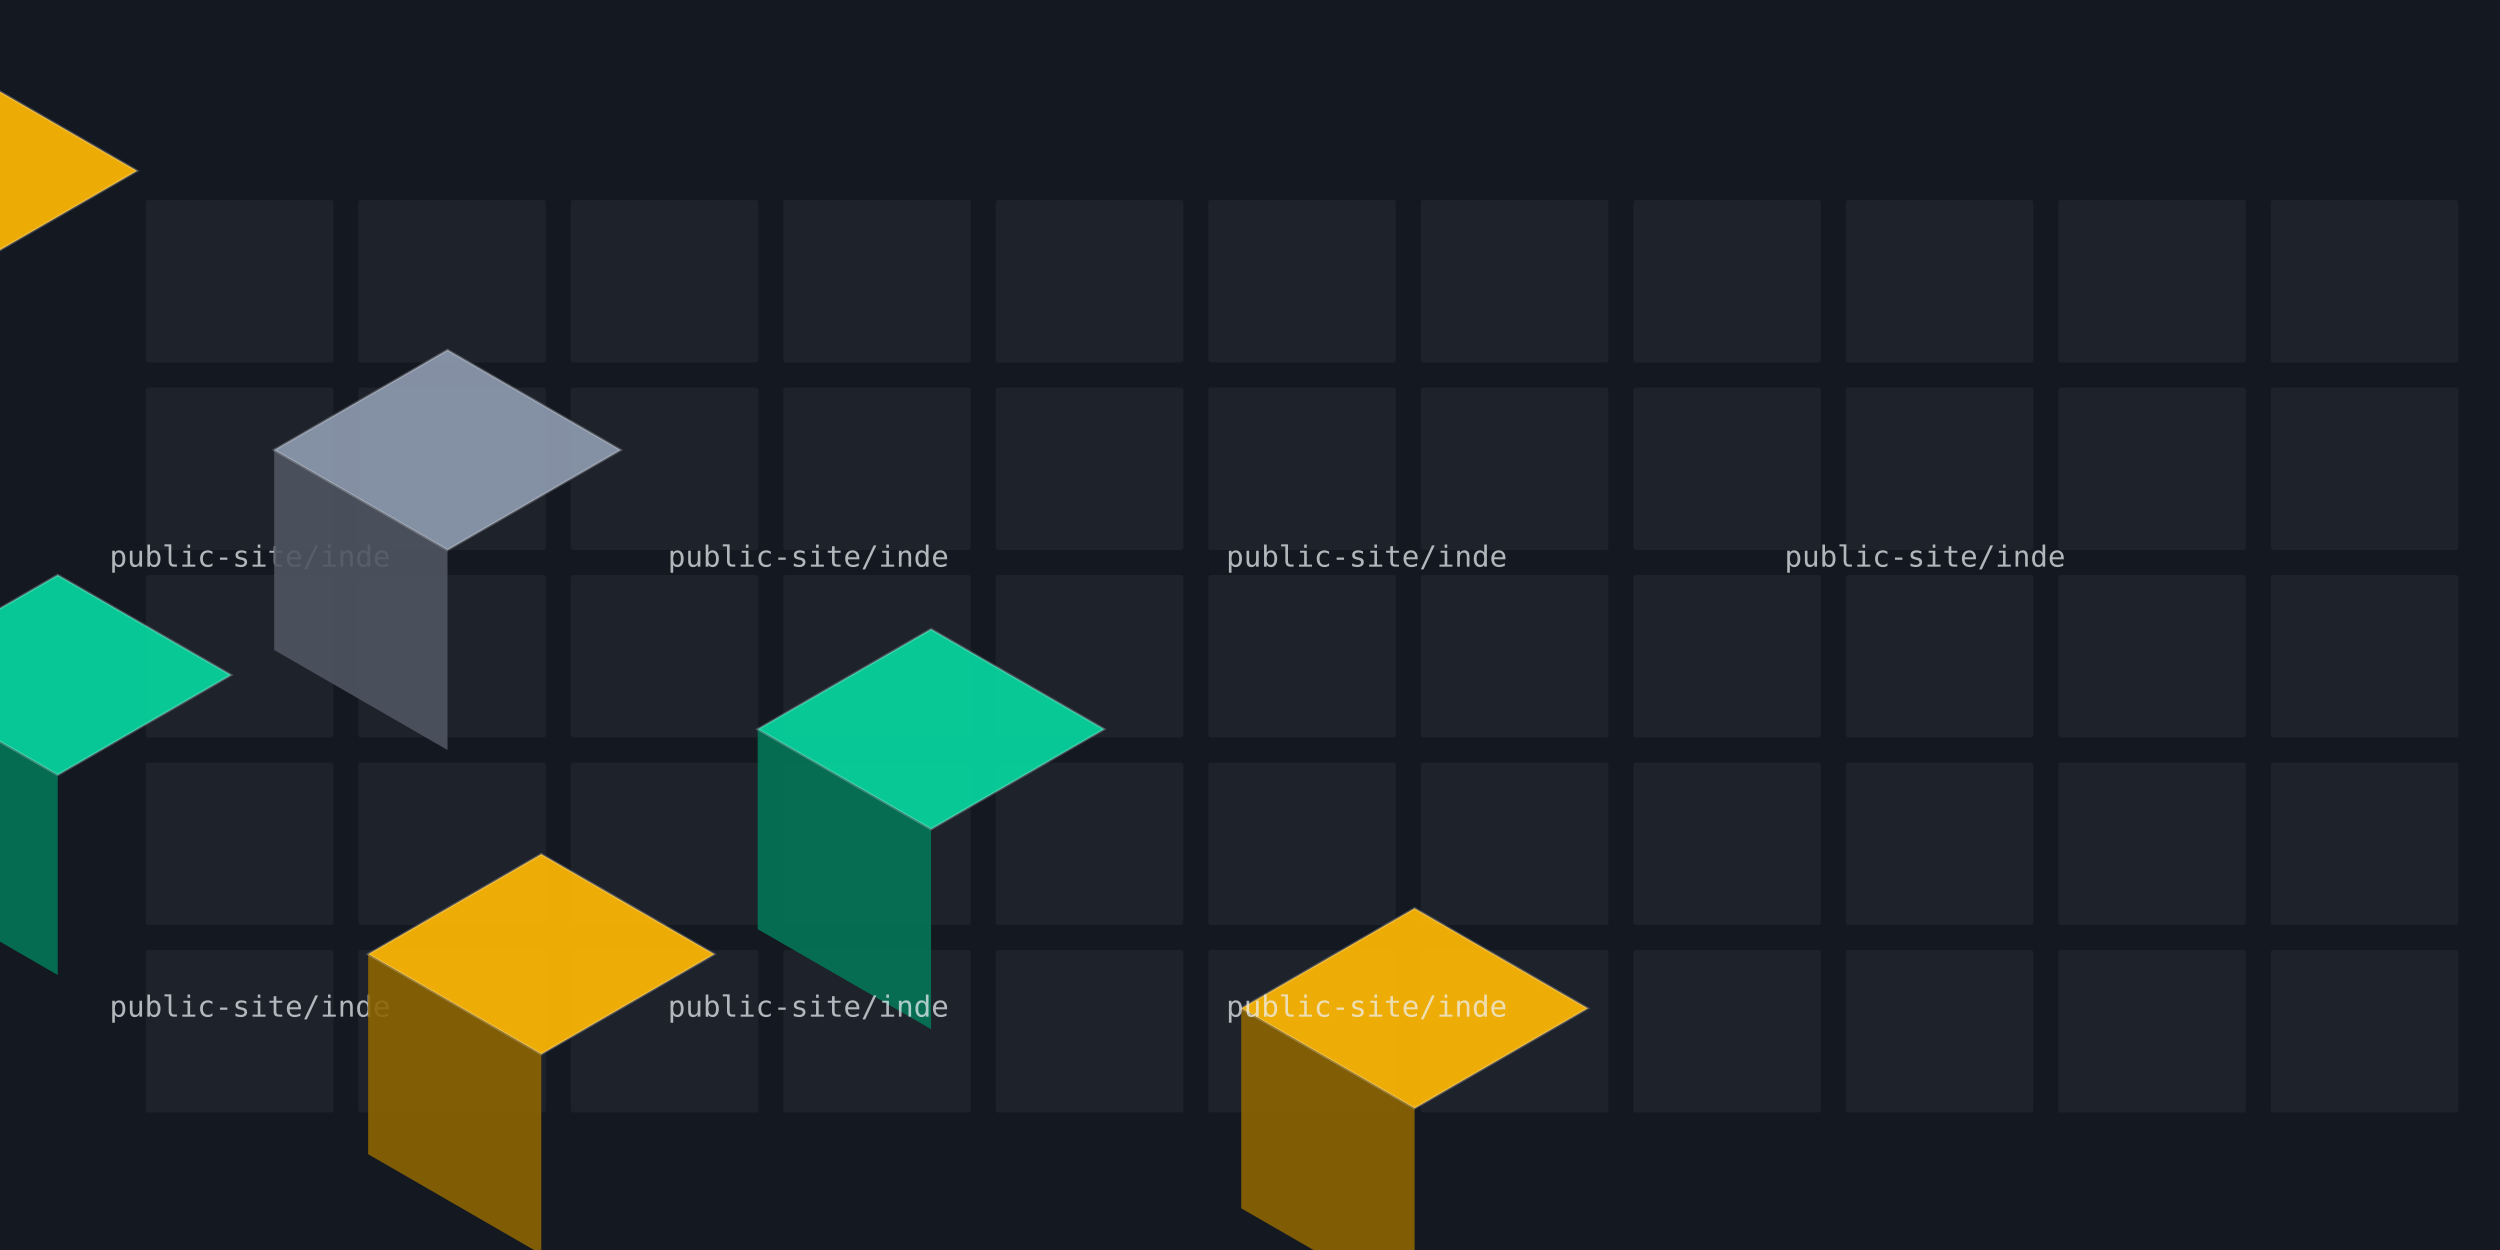
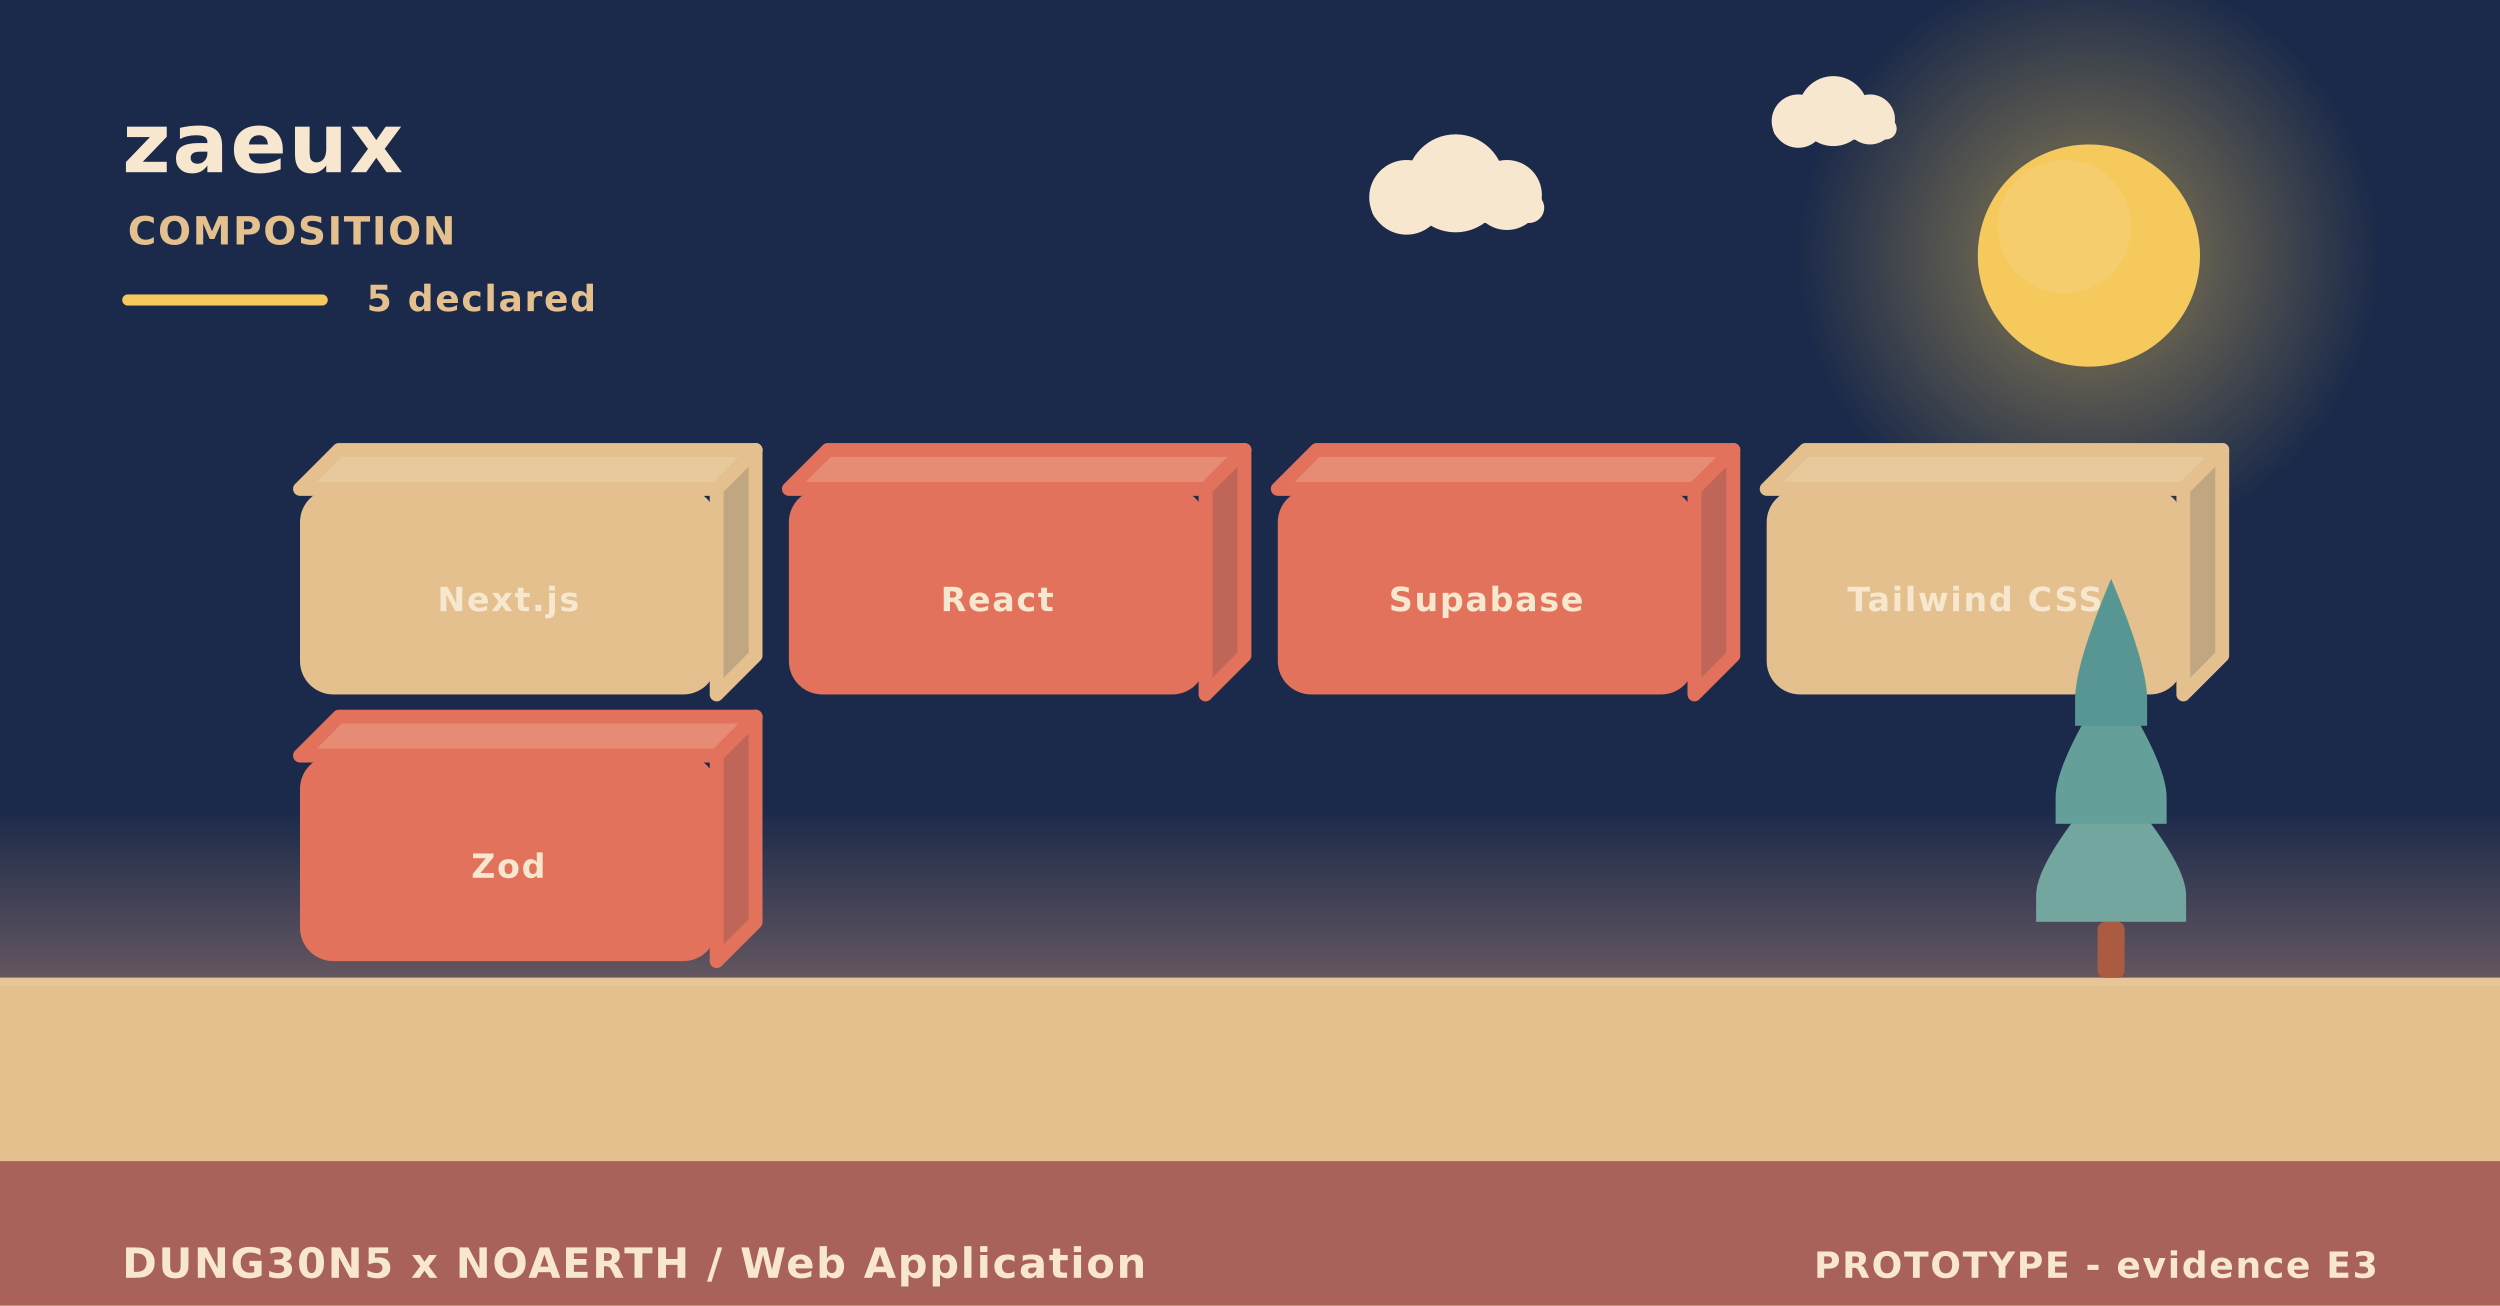
- <svg xmlns="http://www.w3.org/2000/svg" viewBox="0 0 1200 600" width="1200" height="600" role="img" aria-label="zaeux component map">
-   <rect width="1200" height="600" fill="#141821" />
-   <defs>
-     <linearGradient id="gc" x1="0" y1="0" x2="1" y2="1">
-       <stop offset="0%" stop-color="#ffb703" />
-       <stop offset="100%" stop-color="#8d99ae" />
-     </linearGradient>
-   </defs>
-   <rect x="70.00" y="96.00" width="90.00" height="78.00" rx="1.20" fill="#eef1f6" opacity="0.05" />
-   <rect x="172.00" y="96.00" width="90.00" height="78.00" rx="1.20" fill="#eef1f6" opacity="0.05" />
-   <rect x="274.00" y="96.00" width="90.00" height="78.00" rx="1.20" fill="#eef1f6" opacity="0.05" />
-   <rect x="376.00" y="96.00" width="90.00" height="78.00" rx="1.20" fill="#eef1f6" opacity="0.05" />
-   <rect x="478.00" y="96.00" width="90.00" height="78.00" rx="1.20" fill="#eef1f6" opacity="0.05" />
-   <rect x="580.00" y="96.00" width="90.00" height="78.00" rx="1.20" fill="#eef1f6" opacity="0.05" />
-   <rect x="682.00" y="96.00" width="90.00" height="78.00" rx="1.20" fill="#eef1f6" opacity="0.05" />
-   <rect x="784.00" y="96.00" width="90.00" height="78.00" rx="1.20" fill="#eef1f6" opacity="0.05" />
-   <rect x="886.00" y="96.00" width="90.00" height="78.00" rx="1.20" fill="#eef1f6" opacity="0.05" />
-   <rect x="988.00" y="96.00" width="90.00" height="78.00" rx="1.20" fill="#eef1f6" opacity="0.05" />
-   <rect x="1090.00" y="96.00" width="90.00" height="78.00" rx="1.20" fill="#eef1f6" opacity="0.05" />
-   <rect x="70.00" y="186.00" width="90.00" height="78.00" rx="1.20" fill="#eef1f6" opacity="0.05" />
-   <rect x="172.00" y="186.00" width="90.00" height="78.00" rx="1.20" fill="#eef1f6" opacity="0.05" />
-   <rect x="274.00" y="186.00" width="90.00" height="78.00" rx="1.20" fill="#eef1f6" opacity="0.05" />
-   <rect x="376.00" y="186.00" width="90.00" height="78.00" rx="1.20" fill="#eef1f6" opacity="0.05" />
-   <rect x="478.00" y="186.00" width="90.00" height="78.00" rx="1.20" fill="#eef1f6" opacity="0.05" />
-   <rect x="580.00" y="186.00" width="90.00" height="78.00" rx="1.20" fill="#eef1f6" opacity="0.05" />
-   <rect x="682.00" y="186.00" width="90.00" height="78.00" rx="1.20" fill="#eef1f6" opacity="0.05" />
-   <rect x="784.00" y="186.00" width="90.00" height="78.00" rx="1.20" fill="#eef1f6" opacity="0.05" />
-   <rect x="886.00" y="186.00" width="90.00" height="78.00" rx="1.20" fill="#eef1f6" opacity="0.05" />
-   <rect x="988.00" y="186.00" width="90.00" height="78.00" rx="1.20" fill="#eef1f6" opacity="0.05" />
-   <rect x="1090.00" y="186.00" width="90.00" height="78.00" rx="1.20" fill="#eef1f6" opacity="0.05" />
-   <rect x="70.00" y="276.00" width="90.00" height="78.00" rx="1.20" fill="#eef1f6" opacity="0.05" />
-   <rect x="172.00" y="276.00" width="90.00" height="78.00" rx="1.20" fill="#eef1f6" opacity="0.05" />
-   <rect x="274.00" y="276.00" width="90.00" height="78.00" rx="1.20" fill="#eef1f6" opacity="0.05" />
-   <rect x="376.00" y="276.00" width="90.00" height="78.00" rx="1.20" fill="#eef1f6" opacity="0.05" />
-   <rect x="478.00" y="276.00" width="90.00" height="78.00" rx="1.20" fill="#eef1f6" opacity="0.05" />
-   <rect x="580.00" y="276.00" width="90.00" height="78.00" rx="1.20" fill="#eef1f6" opacity="0.05" />
-   <rect x="682.00" y="276.00" width="90.00" height="78.00" rx="1.20" fill="#eef1f6" opacity="0.05" />
-   <rect x="784.00" y="276.00" width="90.00" height="78.00" rx="1.20" fill="#eef1f6" opacity="0.05" />
-   <rect x="886.00" y="276.00" width="90.00" height="78.00" rx="1.20" fill="#eef1f6" opacity="0.05" />
-   <rect x="988.00" y="276.00" width="90.00" height="78.00" rx="1.20" fill="#eef1f6" opacity="0.05" />
-   <rect x="1090.00" y="276.00" width="90.00" height="78.00" rx="1.20" fill="#eef1f6" opacity="0.05" />
-   <rect x="70.00" y="366.00" width="90.00" height="78.00" rx="1.20" fill="#eef1f6" opacity="0.05" />
-   <rect x="172.00" y="366.00" width="90.00" height="78.00" rx="1.20" fill="#eef1f6" opacity="0.05" />
-   <rect x="274.00" y="366.00" width="90.00" height="78.00" rx="1.20" fill="#eef1f6" opacity="0.05" />
-   <rect x="376.00" y="366.00" width="90.00" height="78.00" rx="1.20" fill="#eef1f6" opacity="0.05" />
-   <rect x="478.00" y="366.00" width="90.00" height="78.00" rx="1.20" fill="#eef1f6" opacity="0.05" />
-   <rect x="580.00" y="366.00" width="90.00" height="78.00" rx="1.20" fill="#eef1f6" opacity="0.05" />
-   <rect x="682.00" y="366.00" width="90.00" height="78.00" rx="1.20" fill="#eef1f6" opacity="0.05" />
-   <rect x="784.00" y="366.00" width="90.00" height="78.00" rx="1.20" fill="#eef1f6" opacity="0.05" />
-   <rect x="886.00" y="366.00" width="90.00" height="78.00" rx="1.20" fill="#eef1f6" opacity="0.05" />
-   <rect x="988.00" y="366.00" width="90.00" height="78.00" rx="1.20" fill="#eef1f6" opacity="0.05" />
-   <rect x="1090.00" y="366.00" width="90.00" height="78.00" rx="1.20" fill="#eef1f6" opacity="0.05" />
-   <rect x="70.00" y="456.00" width="90.00" height="78.00" rx="1.20" fill="#eef1f6" opacity="0.05" />
-   <rect x="172.00" y="456.00" width="90.00" height="78.00" rx="1.20" fill="#eef1f6" opacity="0.05" />
-   <rect x="274.00" y="456.00" width="90.00" height="78.00" rx="1.20" fill="#eef1f6" opacity="0.05" />
-   <rect x="376.00" y="456.00" width="90.00" height="78.00" rx="1.20" fill="#eef1f6" opacity="0.05" />
-   <rect x="478.00" y="456.00" width="90.00" height="78.00" rx="1.20" fill="#eef1f6" opacity="0.05" />
-   <rect x="580.00" y="456.00" width="90.00" height="78.00" rx="1.20" fill="#eef1f6" opacity="0.05" />
-   <rect x="682.00" y="456.00" width="90.00" height="78.00" rx="1.20" fill="#eef1f6" opacity="0.05" />
-   <rect x="784.00" y="456.00" width="90.00" height="78.00" rx="1.20" fill="#eef1f6" opacity="0.05" />
-   <rect x="886.00" y="456.00" width="90.00" height="78.00" rx="1.20" fill="#eef1f6" opacity="0.05" />
-   <rect x="988.00" y="456.00" width="90.00" height="78.00" rx="1.20" fill="#eef1f6" opacity="0.05" />
-   <rect x="1090.00" y="456.00" width="90.00" height="78.00" rx="1.20" fill="#eef1f6" opacity="0.05" />
-   <g transform="rotate(0 120 140)">
-     <polygon points="-17.3,34.0 65.8,82.0 -17.3,130.0 -100.5,82.0" fill="#ffb703" opacity="0.92" />
-     <polygon points="-100.5,82.0 -17.3,130.0 -17.3,226.0 -100.5,178.0" fill="#8c6502" opacity="0.9" />
-     <polygon points="-17.3,34.0 65.8,82.0 -17.3,130.0 -100.5,82.0" fill="none" stroke="rgba(255,255,255,0.220)" stroke-width="1.2" />
+ <svg xmlns="http://www.w3.org/2000/svg" width="900" height="470" viewBox="0 0 900 470" role="img" aria-label="zaeux - how it is composed">
+   <linearGradient id="skyc" x1="0" y1="0" x2="0" y2="1">
+     <stop offset="0" stop-color="#1b2a4a" />
+     <stop offset="0.62" stop-color="#1b2a4a" />
+     <stop offset="1" stop-color="#f3ad8a" />
+   </linearGradient>
+   <rect width="900" height="470" fill="url(#skyc)" />
+   <radialGradient id="sunc">
+     <stop offset="0.35" stop-color="#f5c95c" stop-opacity="0.34" />
+     <stop offset="1" stop-color="#f5c95c" stop-opacity="0" />
+   </radialGradient>
+   <circle cx="752" cy="92" r="104" fill="url(#sunc)" />
+   <circle cx="752" cy="92" r="40" fill="#f5c95c" />
+   <circle cx="743.2" cy="81.6" r="24" fill="#f5d27e" opacity="0.5" />
+   <g>
+     <circle cx="524" cy="66" r="17.64" fill="#f6e7ce" />
+     <circle cx="506.36" cy="71.04" r="13.44" fill="#f6e7ce" />
+     <circle cx="542.48" cy="70.2" r="12.6" fill="#f6e7ce" />
+     <rect x="493.76" y="69.36" width="62.16" height="10.92" rx="5.46" fill="#f6e7ce" />
  </g>
-   <text x="120" y="272" font-family="ui-monospace,Menlo,monospace" font-size="14" fill="rgba(238,241,246,0.720)" text-anchor="middle">public-site/inde</text>
-   <g transform="rotate(0 388 140)">
-     <polygon points="214.8,168.0 297.9,216.0 214.8,264.0 131.6,216.0" fill="#8d99ae" opacity="0.92" />
-     <polygon points="131.6,216.0 214.8,264.0 214.8,360.0 131.6,312.0" fill="#4e5460" opacity="0.9" />
-     <polygon points="214.8,168.0 297.9,216.0 214.8,264.0 131.6,216.0" fill="none" stroke="rgba(255,255,255,0.220)" stroke-width="1.2" />
+   <g>
+     <circle cx="660" cy="40" r="12.6" fill="#f6e7ce" />
+     <circle cx="647.4" cy="43.6" r="9.6" fill="#f6e7ce" />
+     <circle cx="673.2" cy="43" r="9" fill="#f6e7ce" />
+     <rect x="638.4" y="42.4" width="44.4" height="7.8" rx="3.9" fill="#f6e7ce" />
  </g>
-   <text x="388" y="272" font-family="ui-monospace,Menlo,monospace" font-size="14" fill="rgba(238,241,246,0.720)" text-anchor="middle">public-site/inde</text>
-   <g transform="rotate(0 656 140)">
-     <polygon points="446.9,302.0 530.0,350.0 446.9,398.0 363.7,350.0" fill="#06d6a0" opacity="0.92" />
-     <polygon points="363.7,350.0 446.9,398.0 446.9,494.0 363.7,446.0" fill="#037658" opacity="0.9" />
-     <polygon points="446.9,302.0 530.0,350.0 446.9,398.0 363.7,350.0" fill="none" stroke="rgba(255,255,255,0.220)" stroke-width="1.2" />
-   </g>
-   <text x="656" y="272" font-family="ui-monospace,Menlo,monospace" font-size="14" fill="rgba(238,241,246,0.720)" text-anchor="middle">public-site/inde</text>
-   <g transform="rotate(0 924 140)">
-     <polygon points="679.0,436.0 762.1,484.0 679.0,532.0 595.8,484.0" fill="#ffb703" opacity="0.92" />
-     <polygon points="595.8,484.0 679.0,532.0 679.0,628.0 595.8,580.0" fill="#8c6502" opacity="0.9" />
-     <polygon points="679.0,436.0 762.1,484.0 679.0,532.0 595.8,484.0" fill="none" stroke="rgba(255,255,255,0.220)" stroke-width="1.2" />
-   </g>
-   <text x="924" y="272" font-family="ui-monospace,Menlo,monospace" font-size="14" fill="rgba(238,241,246,0.720)" text-anchor="middle">public-site/inde</text>
-   <g transform="rotate(0 120 356)">
-     <polygon points="-204.4,142.0 -121.2,190.0 -204.4,238.0 -287.5,190.0" fill="#8d99ae" opacity="0.92" />
-     <polygon points="-287.5,190.0 -204.4,238.0 -204.4,334.0 -287.5,286.0" fill="#4e5460" opacity="0.9" />
-     <polygon points="-204.4,142.0 -121.2,190.0 -204.4,238.0 -287.5,190.0" fill="none" stroke="rgba(255,255,255,0.220)" stroke-width="1.2" />
-   </g>
-   <text x="120" y="488" font-family="ui-monospace,Menlo,monospace" font-size="14" fill="rgba(238,241,246,0.720)" text-anchor="middle">public-site/inde</text>
-   <g transform="rotate(0 388 356)">
-     <polygon points="27.7,276.0 110.9,324.0 27.7,372.0 -55.4,324.0" fill="#06d6a0" opacity="0.92" />
-     <polygon points="-55.4,324.0 27.7,372.0 27.7,468.0 -55.4,420.0" fill="#037658" opacity="0.9" />
-     <polygon points="27.7,276.0 110.9,324.0 27.7,372.0 -55.4,324.0" fill="none" stroke="rgba(255,255,255,0.220)" stroke-width="1.2" />
-   </g>
-   <text x="388" y="488" font-family="ui-monospace,Menlo,monospace" font-size="14" fill="rgba(238,241,246,0.720)" text-anchor="middle">public-site/inde</text>
-   <g transform="rotate(0 656 356)">
-     <polygon points="259.8,410.0 342.9,458.0 259.8,506.0 176.7,458.0" fill="#ffb703" opacity="0.92" />
-     <polygon points="176.7,458.0 259.8,506.0 259.8,602.0 176.7,554.0" fill="#8c6502" opacity="0.9" />
-     <polygon points="259.8,410.0 342.9,458.0 259.8,506.0 176.7,458.0" fill="none" stroke="rgba(255,255,255,0.220)" stroke-width="1.2" />
-   </g>
-   <text x="656" y="488" font-family="ui-monospace,Menlo,monospace" font-size="14" fill="rgba(238,241,246,0.720)" text-anchor="middle">public-site/inde</text>
+   <rect x="0" y="352" width="900" height="118" fill="#e3c08d" />
+   <rect x="0" y="352" width="900" height="3" fill="#e6c596" />
+   <text x="44" y="62" font-family="Verdana,DejaVu Sans,sans-serif" font-size="30" font-weight="700" letter-spacing="0.6" fill="#f6e7ce" text-anchor="start">zaeux</text>
+   <text x="46" y="88" font-family="Verdana,DejaVu Sans,sans-serif" font-size="14" font-weight="700" letter-spacing="0.6" fill="#e3c08d" text-anchor="start">COMPOSITION</text>
+   <rect x="44" y="106" width="74" height="4" rx="2" fill="#f5c95c" />
+   <text x="132" y="112" font-family="Verdana,DejaVu Sans,sans-serif" font-size="13" font-weight="700" letter-spacing="0.6" fill="#e3c08d" text-anchor="start">5 declared</text>
+   <path d="M108,176 L258,176 L272,162 L122,162 Z" fill="#e7c99b" stroke="#e3c08d" stroke-width="5" stroke-linejoin="round" />
+   <path d="M258,176 L272,162 L272,236 L258,250 Z" fill="#c1a682" stroke="#e3c08d" stroke-width="5" stroke-linejoin="round" />
+   <rect x="108" y="176" width="150" height="74" rx="12" fill="#e3c08d" />
+   <text x="183" y="220" font-family="Verdana,DejaVu Sans,sans-serif" font-size="12" font-weight="700" letter-spacing="0.6" fill="#f6e7ce" text-anchor="middle">Next.js</text>
+   <path d="M284,176 L434,176 L448,162 L298,162 Z" fill="#e68c74" stroke="#e2725b" stroke-width="5" stroke-linejoin="round" />
+   <path d="M434,176 L448,162 L448,236 L434,250 Z" fill="#c06658" stroke="#e2725b" stroke-width="5" stroke-linejoin="round" />
+   <rect x="284" y="176" width="150" height="74" rx="12" fill="#e2725b" />
+   <text x="359" y="220" font-family="Verdana,DejaVu Sans,sans-serif" font-size="12" font-weight="700" letter-spacing="0.6" fill="#f6e7ce" text-anchor="middle">React</text>
+   <path d="M460,176 L610,176 L624,162 L474,162 Z" fill="#e68c74" stroke="#e2725b" stroke-width="5" stroke-linejoin="round" />
+   <path d="M610,176 L624,162 L624,236 L610,250 Z" fill="#c06658" stroke="#e2725b" stroke-width="5" stroke-linejoin="round" />
+   <rect x="460" y="176" width="150" height="74" rx="12" fill="#e2725b" />
+   <text x="535" y="220" font-family="Verdana,DejaVu Sans,sans-serif" font-size="12" font-weight="700" letter-spacing="0.6" fill="#f6e7ce" text-anchor="middle">Supabase</text>
+   <path d="M636,176 L786,176 L800,162 L650,162 Z" fill="#e7c99b" stroke="#e3c08d" stroke-width="5" stroke-linejoin="round" />
+   <path d="M786,176 L800,162 L800,236 L786,250 Z" fill="#c1a682" stroke="#e3c08d" stroke-width="5" stroke-linejoin="round" />
+   <rect x="636" y="176" width="150" height="74" rx="12" fill="#e3c08d" />
+   <text x="711" y="220" font-family="Verdana,DejaVu Sans,sans-serif" font-size="12" font-weight="700" letter-spacing="0.6" fill="#f6e7ce" text-anchor="middle">Tailwind CSS</text>
+   <path d="M108,272 L258,272 L272,258 L122,258 Z" fill="#e68c74" stroke="#e2725b" stroke-width="5" stroke-linejoin="round" />
+   <path d="M258,272 L272,258 L272,332 L258,346 Z" fill="#c06658" stroke="#e2725b" stroke-width="5" stroke-linejoin="round" />
+   <rect x="108" y="272" width="150" height="74" rx="12" fill="#e2725b" />
+   <text x="183" y="316" font-family="Verdana,DejaVu Sans,sans-serif" font-size="12" font-weight="700" letter-spacing="0.6" fill="#f6e7ce" text-anchor="middle">Zod</text>
+   <rect x="755.14" y="331.84" width="9.72" height="20.16" rx="2.7" fill="#ac5b43" />
+   <path d="M760,278.92 Q733,309.61 733,322.31 Q733,331.84 733,331.84 L787,331.84 Q787,331.84 787,322.31 Q787,309.61 760,278.92 Z" fill="#74a6a0" />
+   <path d="M760,243.64 Q740.02,274.33 740.02,287.03 Q740.02,296.56 740.02,296.56 L779.98,296.56 Q779.98,296.56 779.98,287.03 Q779.98,274.33 760,243.64 Z" fill="#649f9a" />
+   <path d="M760,208.36 Q747.04,239.05 747.04,251.75 Q747.04,261.28 747.04,261.28 L772.96,261.28 Q772.96,261.28 772.96,251.75 Q772.96,239.05 760,208.36 Z" fill="#589694" />
+   <rect x="0" y="418" width="900" height="52" rx="0" fill="#a65c56" opacity="0.94" />
+   <text x="44" y="460" font-family="Verdana,DejaVu Sans,sans-serif" font-size="15" font-weight="700" letter-spacing="0.6" fill="#f6e7ce" text-anchor="start">DUNG30N5 x NOAERTH  /  Web Application</text>
+   <text x="856" y="460" font-family="Verdana,DejaVu Sans,sans-serif" font-size="13" font-weight="700" letter-spacing="0.6" fill="#f6e7ce" text-anchor="end">PROTOTYPE  -  evidence E3</text>
</svg>
